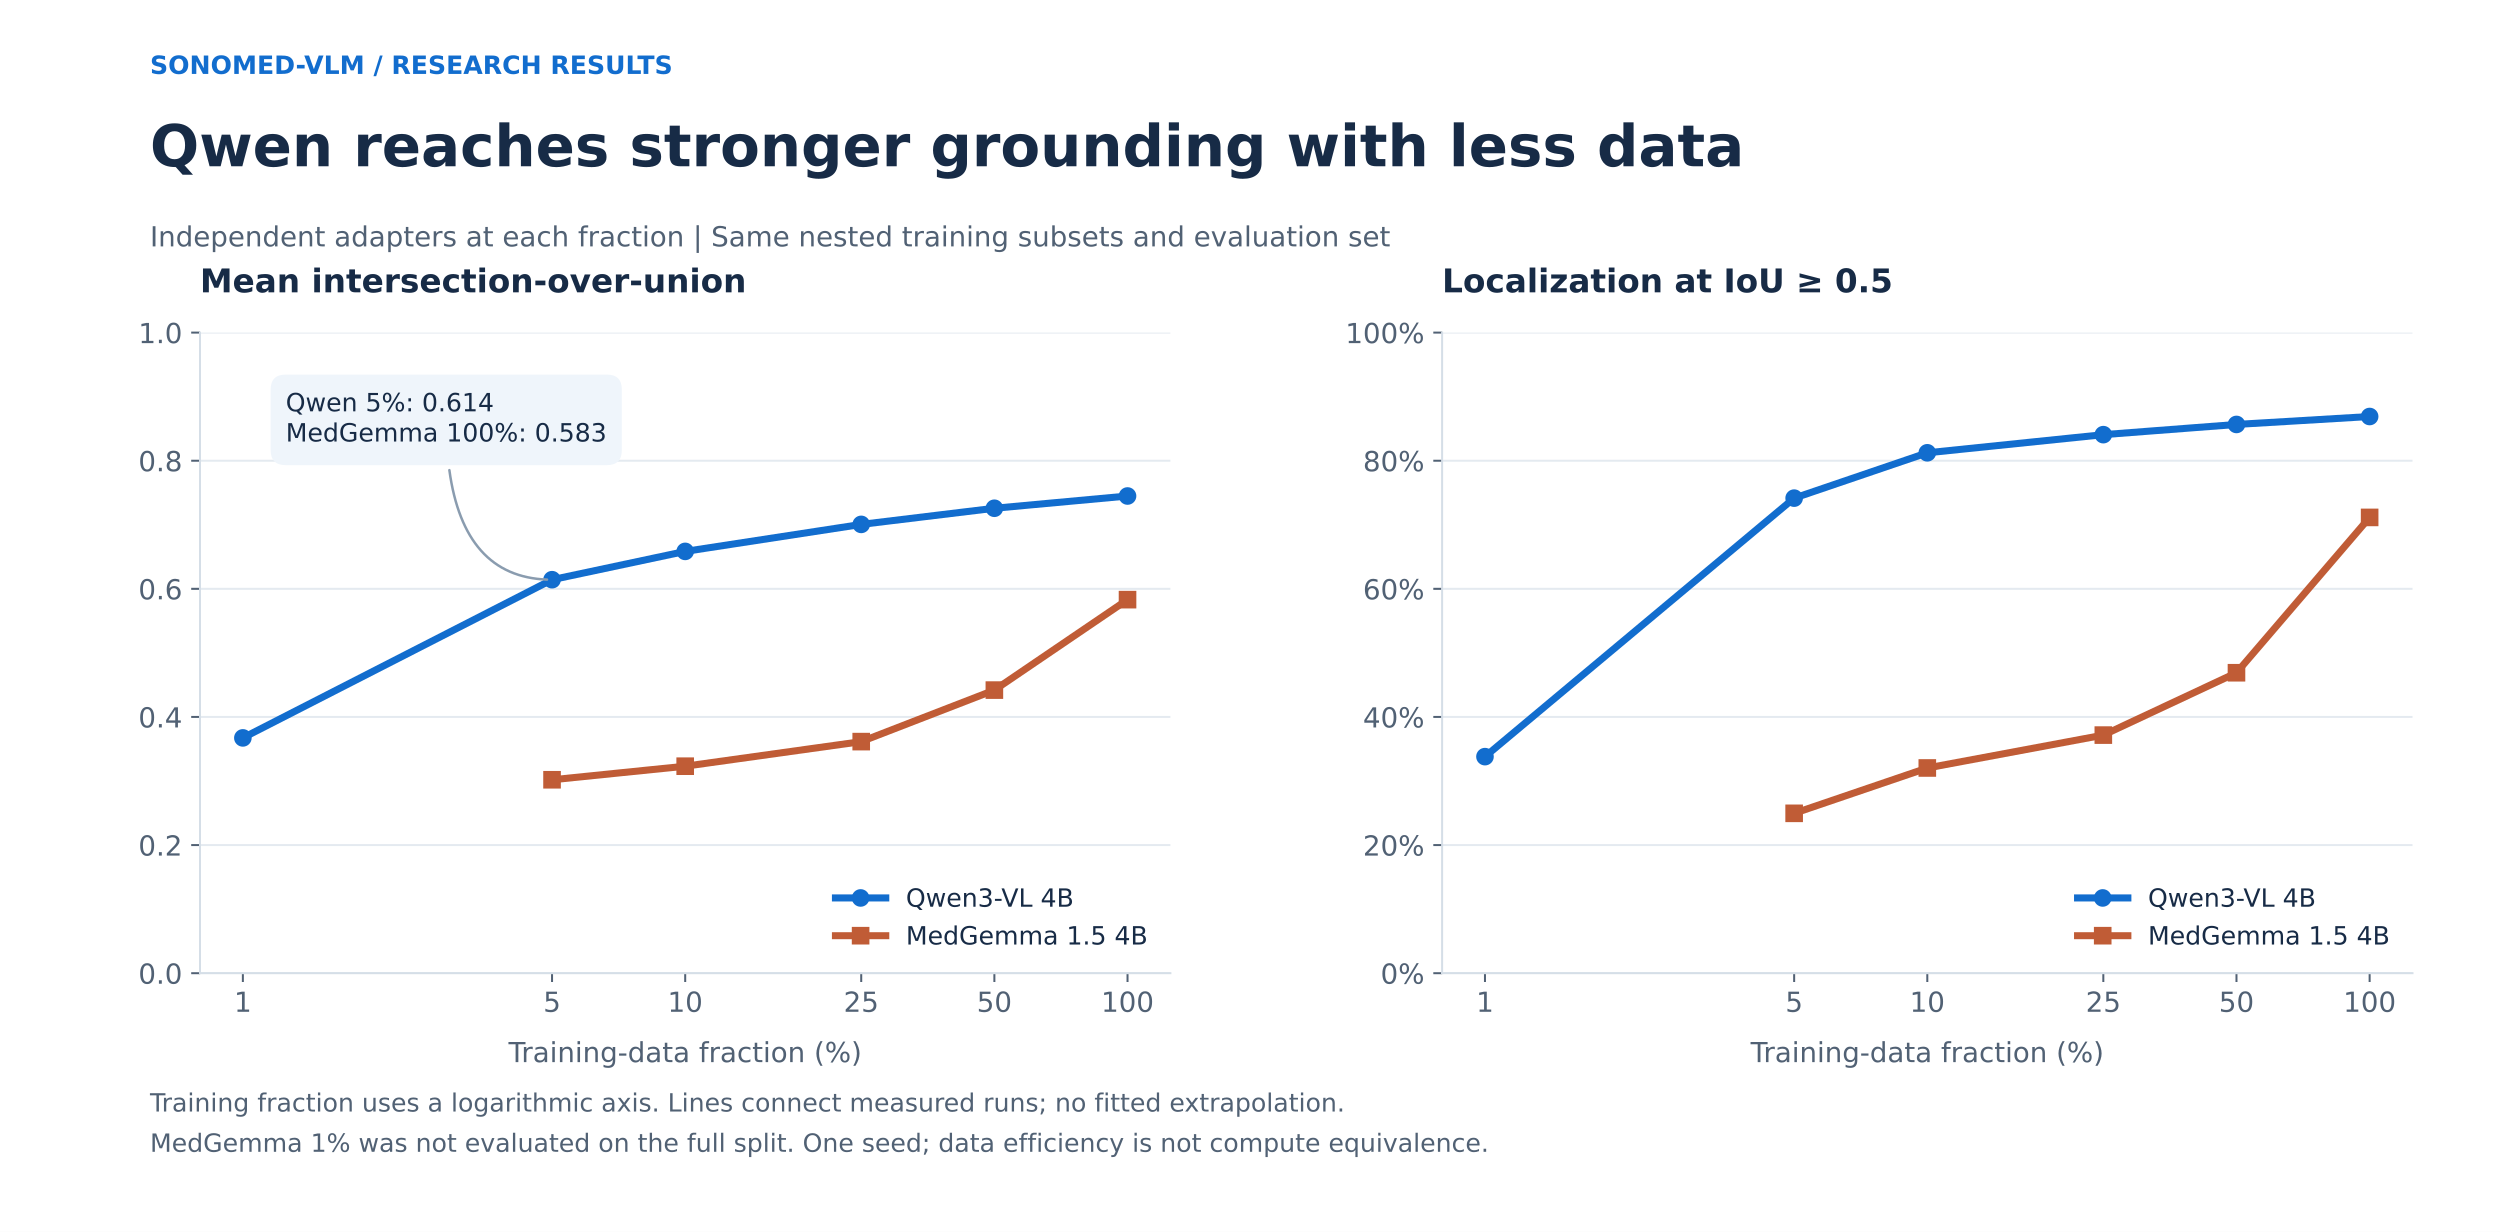
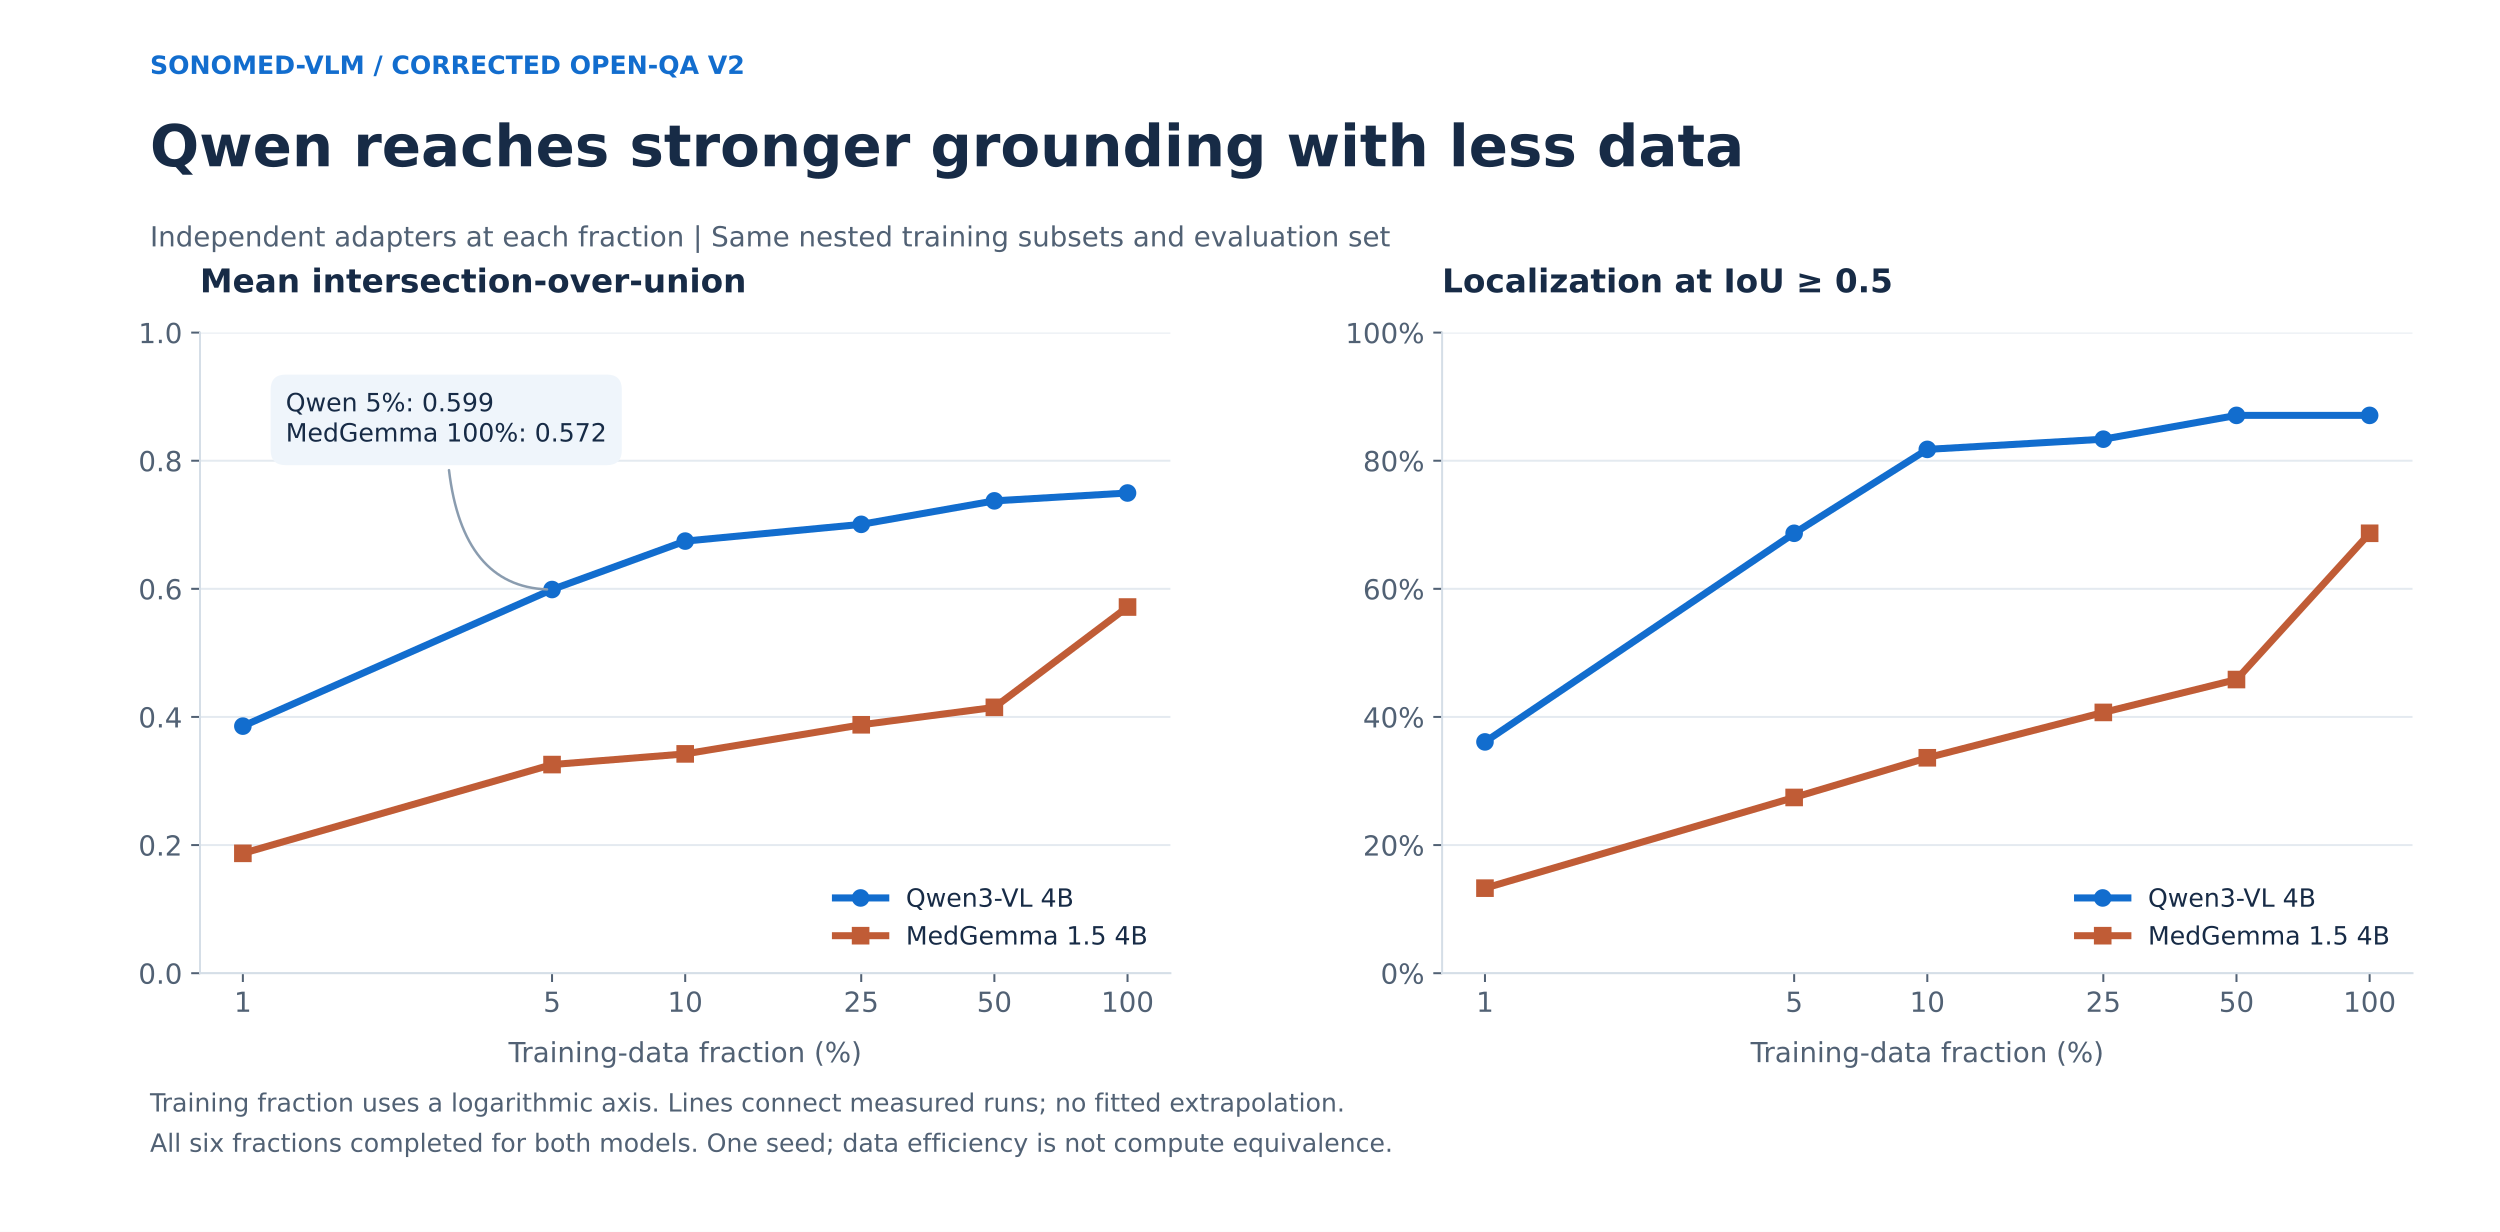
<svg xmlns="http://www.w3.org/2000/svg" xmlns:xlink="http://www.w3.org/1999/xlink" width="993.6pt" height="489.6pt" viewBox="0 0 993.6 489.6" version="1.1">
  <defs>
    <style type="text/css">*{stroke-linejoin: round; stroke-linecap: butt}</style>
  </defs>
  <g id="figure_1">
    <g id="patch_1">
      <path d="M 0 489.6 L 993.6 489.6 L 993.6 0 L 0 0 z " style="fill: #ffffff" />
    </g>
    <g id="axes_1">
      <g id="patch_2">
        <path d="M 79.488 386.784 L 465.162 386.784 L 465.162 132.192 L 79.488 132.192 z " style="fill: #ffffff" />
      </g>
      <g id="matplotlib.axis_1">
        <g id="xtick_1">
          <g id="line2d_1">
            <defs>
-               <path id="m80ca9540f6" d="M 0 0 L 0 3.5 " style="stroke: #516174; stroke-width: 0.8" />
+               <path id="meb08cb6571" d="M 0 0 L 0 3.5 " style="stroke: #516174; stroke-width: 0.8" />
            </defs>
            <g>
-               <use xlink:href="#m80ca9540f6" x="96.525" y="386.784" style="fill: #516174; stroke: #516174; stroke-width: 0.8" />
+               <use xlink:href="#meb08cb6571" x="96.525" y="386.784" style="fill: #516174; stroke: #516174; stroke-width: 0.8" />
            </g>
          </g>
          <g id="text_1">
            <text style="font-size: 11px; font-family: 'DejaVu Sans'; text-anchor: middle; fill: #516174" x="96.525" y="402.141" transform="rotate(-0 96.52479 402.1414)">1</text>
          </g>
        </g>
        <g id="xtick_2">
          <g id="line2d_2">
            <g>
-               <use xlink:href="#m80ca9540f6" x="219.404" y="386.784" style="fill: #516174; stroke: #516174; stroke-width: 0.8" />
+               <use xlink:href="#meb08cb6571" x="219.404" y="386.784" style="fill: #516174; stroke: #516174; stroke-width: 0.8" />
            </g>
          </g>
          <g id="text_2">
            <text style="font-size: 11px; font-family: 'DejaVu Sans'; text-anchor: middle; fill: #516174" x="219.404" y="402.141" transform="rotate(-0 219.4038 402.1414)">5</text>
          </g>
        </g>
        <g id="xtick_3">
          <g id="line2d_3">
            <g>
-               <use xlink:href="#m80ca9540f6" x="272.325" y="386.784" style="fill: #516174; stroke: #516174; stroke-width: 0.8" />
+               <use xlink:href="#meb08cb6571" x="272.325" y="386.784" style="fill: #516174; stroke: #516174; stroke-width: 0.8" />
            </g>
          </g>
          <g id="text_3">
            <text style="font-size: 11px; font-family: 'DejaVu Sans'; text-anchor: middle; fill: #516174" x="272.325" y="402.141" transform="rotate(-0 272.3248 402.1414)">10</text>
          </g>
        </g>
        <g id="xtick_4">
          <g id="line2d_4">
            <g>
-               <use xlink:href="#m80ca9540f6" x="342.283" y="386.784" style="fill: #516174; stroke: #516174; stroke-width: 0.8" />
+               <use xlink:href="#meb08cb6571" x="342.283" y="386.784" style="fill: #516174; stroke: #516174; stroke-width: 0.8" />
            </g>
          </g>
          <g id="text_4">
            <text style="font-size: 11px; font-family: 'DejaVu Sans'; text-anchor: middle; fill: #516174" x="342.283" y="402.141" transform="rotate(-0 342.2827 402.1414)">25</text>
          </g>
        </g>
        <g id="xtick_5">
          <g id="line2d_5">
            <g>
-               <use xlink:href="#m80ca9540f6" x="395.204" y="386.784" style="fill: #516174; stroke: #516174; stroke-width: 0.8" />
+               <use xlink:href="#meb08cb6571" x="395.204" y="386.784" style="fill: #516174; stroke: #516174; stroke-width: 0.8" />
            </g>
          </g>
          <g id="text_5">
            <text style="font-size: 11px; font-family: 'DejaVu Sans'; text-anchor: middle; fill: #516174" x="395.204" y="402.141" transform="rotate(-0 395.2038 402.1414)">50</text>
          </g>
        </g>
        <g id="xtick_6">
          <g id="line2d_6">
            <g>
-               <use xlink:href="#m80ca9540f6" x="448.125" y="386.784" style="fill: #516174; stroke: #516174; stroke-width: 0.8" />
+               <use xlink:href="#meb08cb6571" x="448.125" y="386.784" style="fill: #516174; stroke: #516174; stroke-width: 0.8" />
            </g>
          </g>
          <g id="text_6">
            <text style="font-size: 11px; font-family: 'DejaVu Sans'; text-anchor: middle; fill: #516174" x="448.125" y="402.141" transform="rotate(-0 448.1249 402.1414)">100</text>
          </g>
        </g>
        <g id="text_7">
          <text style="font-size: 11px; font-family: 'DejaVu Sans'; text-anchor: middle; fill: #516174" x="272.325" y="422.142" transform="rotate(-0 272.3248 422.1423)">Training-data fraction (%)</text>
        </g>
      </g>
      <g id="matplotlib.axis_2">
        <g id="ytick_1">
          <g id="line2d_7">
-             <path d="M 79.488 386.784 L 465.162 386.784 " clip-path="url(#p7d448b2807)" style="fill: none; stroke: #e4eaf0; stroke-width: 0.8; stroke-linecap: square" />
+             <path d="M 79.488 386.784 L 465.162 386.784 " clip-path="url(#p83502a95ed)" style="fill: none; stroke: #e4eaf0; stroke-width: 0.8; stroke-linecap: square" />
          </g>
          <g id="line2d_8">
            <defs>
-               <path id="m0af99b3dcd" d="M 0 0 L -3.5 0 " style="stroke: #516174; stroke-width: 0.8" />
+               <path id="m497e26fa01" d="M 0 0 L -3.5 0 " style="stroke: #516174; stroke-width: 0.8" />
            </defs>
            <g>
-               <use xlink:href="#m0af99b3dcd" x="79.488" y="386.784" style="fill: #516174; stroke: #516174; stroke-width: 0.8" />
+               <use xlink:href="#m497e26fa01" x="79.488" y="386.784" style="fill: #516174; stroke: #516174; stroke-width: 0.8" />
            </g>
          </g>
          <g id="text_8">
            <text style="font-size: 11px; font-family: 'DejaVu Sans'; text-anchor: end; fill: #516174" x="72.488" y="390.963" transform="rotate(-0 72.488 390.9627)">0.0</text>
          </g>
        </g>
        <g id="ytick_2">
          <g id="line2d_9">
-             <path d="M 79.488 335.866 L 465.162 335.866 " clip-path="url(#p7d448b2807)" style="fill: none; stroke: #e4eaf0; stroke-width: 0.8; stroke-linecap: square" />
+             <path d="M 79.488 335.866 L 465.162 335.866 " clip-path="url(#p83502a95ed)" style="fill: none; stroke: #e4eaf0; stroke-width: 0.8; stroke-linecap: square" />
          </g>
          <g id="line2d_10">
            <g>
-               <use xlink:href="#m0af99b3dcd" x="79.488" y="335.866" style="fill: #516174; stroke: #516174; stroke-width: 0.8" />
+               <use xlink:href="#m497e26fa01" x="79.488" y="335.866" style="fill: #516174; stroke: #516174; stroke-width: 0.8" />
            </g>
          </g>
          <g id="text_9">
            <text style="font-size: 11px; font-family: 'DejaVu Sans'; text-anchor: end; fill: #516174" x="72.488" y="340.044" transform="rotate(-0 72.488 340.0443)">0.2</text>
          </g>
        </g>
        <g id="ytick_3">
          <g id="line2d_11">
-             <path d="M 79.488 284.947 L 465.162 284.947 " clip-path="url(#p7d448b2807)" style="fill: none; stroke: #e4eaf0; stroke-width: 0.8; stroke-linecap: square" />
+             <path d="M 79.488 284.947 L 465.162 284.947 " clip-path="url(#p83502a95ed)" style="fill: none; stroke: #e4eaf0; stroke-width: 0.8; stroke-linecap: square" />
          </g>
          <g id="line2d_12">
            <g>
-               <use xlink:href="#m0af99b3dcd" x="79.488" y="284.947" style="fill: #516174; stroke: #516174; stroke-width: 0.8" />
+               <use xlink:href="#m497e26fa01" x="79.488" y="284.947" style="fill: #516174; stroke: #516174; stroke-width: 0.8" />
            </g>
          </g>
          <g id="text_10">
            <text style="font-size: 11px; font-family: 'DejaVu Sans'; text-anchor: end; fill: #516174" x="72.488" y="289.126" transform="rotate(-0 72.488 289.1259)">0.4</text>
          </g>
        </g>
        <g id="ytick_4">
          <g id="line2d_13">
-             <path d="M 79.488 234.029 L 465.162 234.029 " clip-path="url(#p7d448b2807)" style="fill: none; stroke: #e4eaf0; stroke-width: 0.8; stroke-linecap: square" />
+             <path d="M 79.488 234.029 L 465.162 234.029 " clip-path="url(#p83502a95ed)" style="fill: none; stroke: #e4eaf0; stroke-width: 0.8; stroke-linecap: square" />
          </g>
          <g id="line2d_14">
            <g>
-               <use xlink:href="#m0af99b3dcd" x="79.488" y="234.029" style="fill: #516174; stroke: #516174; stroke-width: 0.8" />
+               <use xlink:href="#m497e26fa01" x="79.488" y="234.029" style="fill: #516174; stroke: #516174; stroke-width: 0.8" />
            </g>
          </g>
          <g id="text_11">
            <text style="font-size: 11px; font-family: 'DejaVu Sans'; text-anchor: end; fill: #516174" x="72.488" y="238.208" transform="rotate(-0 72.488 238.2075)">0.6</text>
          </g>
        </g>
        <g id="ytick_5">
          <g id="line2d_15">
-             <path d="M 79.488 183.11 L 465.162 183.11 " clip-path="url(#p7d448b2807)" style="fill: none; stroke: #e4eaf0; stroke-width: 0.8; stroke-linecap: square" />
+             <path d="M 79.488 183.11 L 465.162 183.11 " clip-path="url(#p83502a95ed)" style="fill: none; stroke: #e4eaf0; stroke-width: 0.8; stroke-linecap: square" />
          </g>
          <g id="line2d_16">
            <g>
-               <use xlink:href="#m0af99b3dcd" x="79.488" y="183.11" style="fill: #516174; stroke: #516174; stroke-width: 0.8" />
+               <use xlink:href="#m497e26fa01" x="79.488" y="183.11" style="fill: #516174; stroke: #516174; stroke-width: 0.8" />
            </g>
          </g>
          <g id="text_12">
            <text style="font-size: 11px; font-family: 'DejaVu Sans'; text-anchor: end; fill: #516174" x="72.488" y="187.289" transform="rotate(-0 72.488 187.2891)">0.8</text>
          </g>
        </g>
        <g id="ytick_6">
          <g id="line2d_17">
-             <path d="M 79.488 132.192 L 465.162 132.192 " clip-path="url(#p7d448b2807)" style="fill: none; stroke: #e4eaf0; stroke-width: 0.8; stroke-linecap: square" />
+             <path d="M 79.488 132.192 L 465.162 132.192 " clip-path="url(#p83502a95ed)" style="fill: none; stroke: #e4eaf0; stroke-width: 0.8; stroke-linecap: square" />
          </g>
          <g id="line2d_18">
            <g>
-               <use xlink:href="#m0af99b3dcd" x="79.488" y="132.192" style="fill: #516174; stroke: #516174; stroke-width: 0.8" />
+               <use xlink:href="#m497e26fa01" x="79.488" y="132.192" style="fill: #516174; stroke: #516174; stroke-width: 0.8" />
            </g>
          </g>
          <g id="text_13">
            <text style="font-size: 11px; font-family: 'DejaVu Sans'; text-anchor: end; fill: #516174" x="72.488" y="136.371" transform="rotate(-0 72.488 136.3707)">1.0</text>
          </g>
        </g>
      </g>
      <g id="line2d_19">
-         <path d="M 96.525 293.269 L 219.404 230.395 L 272.325 219.145 L 342.283 208.414 L 395.204 202 L 448.125 197.13 " clip-path="url(#p7d448b2807)" style="fill: none; stroke: #126dce; stroke-width: 2.8; stroke-linecap: square" />
+         <path d="M 96.525 288.593 L 219.404 234.301 L 272.325 215.05 L 342.283 208.395 L 395.204 199.06 L 448.125 195.937 " clip-path="url(#p83502a95ed)" style="fill: none; stroke: #126dce; stroke-width: 2.8; stroke-linecap: square" />
        <defs>
-           <path id="m951e27c2b2" d="M 0 3 C 0.796 3 1.559 2.684 2.121 2.121 C 2.684 1.559 3 0.796 3 0 C 3 -0.796 2.684 -1.559 2.121 -2.121 C 1.559 -2.684 0.796 -3 0 -3 C -0.796 -3 -1.559 -2.684 -2.121 -2.121 C -2.684 -1.559 -3 -0.796 -3 0 C -3 0.796 -2.684 1.559 -2.121 2.121 C -1.559 2.684 -0.796 3 0 3 z " style="stroke: #126dce" />
+           <path id="mfb0c32c480" d="M 0 3 C 0.796 3 1.559 2.684 2.121 2.121 C 2.684 1.559 3 0.796 3 0 C 3 -0.796 2.684 -1.559 2.121 -2.121 C 1.559 -2.684 0.796 -3 0 -3 C -0.796 -3 -1.559 -2.684 -2.121 -2.121 C -2.684 -1.559 -3 -0.796 -3 0 C -3 0.796 -2.684 1.559 -2.121 2.121 C -1.559 2.684 -0.796 3 0 3 z " style="stroke: #126dce" />
        </defs>
-         <g clip-path="url(#p7d448b2807)">
-           <use xlink:href="#m951e27c2b2" x="96.525" y="293.269" style="fill: #126dce; stroke: #126dce" />
-           <use xlink:href="#m951e27c2b2" x="219.404" y="230.395" style="fill: #126dce; stroke: #126dce" />
-           <use xlink:href="#m951e27c2b2" x="272.325" y="219.145" style="fill: #126dce; stroke: #126dce" />
-           <use xlink:href="#m951e27c2b2" x="342.283" y="208.414" style="fill: #126dce; stroke: #126dce" />
-           <use xlink:href="#m951e27c2b2" x="395.204" y="202" style="fill: #126dce; stroke: #126dce" />
-           <use xlink:href="#m951e27c2b2" x="448.125" y="197.13" style="fill: #126dce; stroke: #126dce" />
+         <g clip-path="url(#p83502a95ed)">
+           <use xlink:href="#mfb0c32c480" x="96.525" y="288.593" style="fill: #126dce; stroke: #126dce" />
+           <use xlink:href="#mfb0c32c480" x="219.404" y="234.301" style="fill: #126dce; stroke: #126dce" />
+           <use xlink:href="#mfb0c32c480" x="272.325" y="215.05" style="fill: #126dce; stroke: #126dce" />
+           <use xlink:href="#mfb0c32c480" x="342.283" y="208.395" style="fill: #126dce; stroke: #126dce" />
+           <use xlink:href="#mfb0c32c480" x="395.204" y="199.06" style="fill: #126dce; stroke: #126dce" />
+           <use xlink:href="#mfb0c32c480" x="448.125" y="195.937" style="fill: #126dce; stroke: #126dce" />
        </g>
      </g>
      <g id="line2d_20">
-         <path d="M 219.404 309.909 L 272.325 304.519 L 342.283 294.748 L 395.204 274.272 L 448.125 238.323 " clip-path="url(#p7d448b2807)" style="fill: none; stroke: #c05c36; stroke-width: 2.8; stroke-linecap: square" />
+         <path d="M 96.525 339.147 L 219.404 303.872 L 272.325 299.625 L 342.283 288.056 L 395.204 281.126 L 448.125 241.258 " clip-path="url(#p83502a95ed)" style="fill: none; stroke: #c05c36; stroke-width: 2.8; stroke-linecap: square" />
        <defs>
-           <path id="mdf7cb592a5" d="M -3 3 L 3 3 L 3 -3 L -3 -3 z " style="stroke: #c05c36; stroke-linejoin: miter" />
+           <path id="mdac5b503cd" d="M -3 3 L 3 3 L 3 -3 L -3 -3 z " style="stroke: #c05c36; stroke-linejoin: miter" />
        </defs>
-         <g clip-path="url(#p7d448b2807)">
-           <use xlink:href="#mdf7cb592a5" x="219.404" y="309.909" style="fill: #c05c36; stroke: #c05c36; stroke-linejoin: miter" />
-           <use xlink:href="#mdf7cb592a5" x="272.325" y="304.519" style="fill: #c05c36; stroke: #c05c36; stroke-linejoin: miter" />
-           <use xlink:href="#mdf7cb592a5" x="342.283" y="294.748" style="fill: #c05c36; stroke: #c05c36; stroke-linejoin: miter" />
-           <use xlink:href="#mdf7cb592a5" x="395.204" y="274.272" style="fill: #c05c36; stroke: #c05c36; stroke-linejoin: miter" />
-           <use xlink:href="#mdf7cb592a5" x="448.125" y="238.323" style="fill: #c05c36; stroke: #c05c36; stroke-linejoin: miter" />
+         <g clip-path="url(#p83502a95ed)">
+           <use xlink:href="#mdac5b503cd" x="96.525" y="339.147" style="fill: #c05c36; stroke: #c05c36; stroke-linejoin: miter" />
+           <use xlink:href="#mdac5b503cd" x="219.404" y="303.872" style="fill: #c05c36; stroke: #c05c36; stroke-linejoin: miter" />
+           <use xlink:href="#mdac5b503cd" x="272.325" y="299.625" style="fill: #c05c36; stroke: #c05c36; stroke-linejoin: miter" />
+           <use xlink:href="#mdac5b503cd" x="342.283" y="288.056" style="fill: #c05c36; stroke: #c05c36; stroke-linejoin: miter" />
+           <use xlink:href="#mdac5b503cd" x="395.204" y="281.126" style="fill: #c05c36; stroke: #c05c36; stroke-linejoin: miter" />
+           <use xlink:href="#mdac5b503cd" x="448.125" y="241.258" style="fill: #c05c36; stroke: #c05c36; stroke-linejoin: miter" />
        </g>
      </g>
      <g id="patch_3">
        <path d="M 79.488 386.784 L 79.488 132.192 " style="fill: none; stroke: #d5dee7; stroke-width: 0.8; stroke-linejoin: miter; stroke-linecap: square" />
      </g>
      <g id="patch_4">
        <path d="M 79.488 386.784 L 465.162 386.784 " style="fill: none; stroke: #d5dee7; stroke-width: 0.8; stroke-linejoin: miter; stroke-linecap: square" />
      </g>
      <g id="patch_5">
-         <path d="M 178.598 186.856 Q 184.415 229.127 217.401 230.358 " style="fill: none; stroke: #8a9caf; stroke-linecap: round" />
+         <path d="M 178.446 186.861 Q 183.968 232.937 217.4 234.262 " style="fill: none; stroke: #8a9caf; stroke-linecap: round" />
      </g>
      <g id="text_14">
        <g id="patch_6">
          <path d="M 113.562 184.876 L 241.144 184.876 Q 247.144 184.876 247.144 178.876 L 247.144 154.871 Q 247.144 148.871 241.144 148.871 L 113.562 148.871 Q 107.562 148.871 107.562 154.871 L 107.562 178.876 Q 107.562 184.876 113.562 184.876 z " style="fill: #eff5fb" />
        </g>
-         <text style="font-size: 10px; font-family: 'DejaVu Sans'; fill: #172b46" transform="translate(113.5616 163.4699)">Qwen 5%: 0.614</text>
-         <text style="font-size: 10px; font-family: 'DejaVu Sans'; fill: #172b46" transform="translate(113.5616 175.4726)">MedGemma 100%: 0.583</text>
+         <text style="font-size: 10px; font-family: 'DejaVu Sans'; fill: #172b46" transform="translate(113.5616 163.4699)">Qwen 5%: 0.599</text>
+         <text style="font-size: 10px; font-family: 'DejaVu Sans'; fill: #172b46" transform="translate(113.5616 175.4726)">MedGemma 100%: 0.572</text>
      </g>
      <g id="text_15">
        <text style="font-weight: 700; font-size: 13px; font-family: 'DejaVu Sans'; text-anchor: start; fill: #172b46" x="79.488" y="116.192" transform="rotate(-0 79.488 116.192)">Mean intersection-over-union</text>
      </g>
      <g id="legend_1">
        <g id="line2d_21">
          <path d="M 332.038 356.881 L 342.038 356.881 L 352.038 356.881 " style="fill: none; stroke: #126dce; stroke-width: 2.8; stroke-linecap: square" />
          <g>
-             <use xlink:href="#m951e27c2b2" x="342.038" y="356.881" style="fill: #126dce; stroke: #126dce" />
+             <use xlink:href="#mfb0c32c480" x="342.038" y="356.881" style="fill: #126dce; stroke: #126dce" />
          </g>
        </g>
        <g id="text_16">
          <text style="font-size: 10px; font-family: 'DejaVu Sans'; text-anchor: start; fill: #172b46" x="360.038" y="360.381" transform="rotate(-0 360.0382 360.3809)">Qwen3-VL 4B</text>
        </g>
        <g id="line2d_22">
          <path d="M 332.038 371.882 L 342.038 371.882 L 352.038 371.882 " style="fill: none; stroke: #c05c36; stroke-width: 2.8; stroke-linecap: square" />
          <g>
-             <use xlink:href="#mdf7cb592a5" x="342.038" y="371.882" style="fill: #c05c36; stroke: #c05c36; stroke-linejoin: miter" />
+             <use xlink:href="#mdac5b503cd" x="342.038" y="371.882" style="fill: #c05c36; stroke: #c05c36; stroke-linejoin: miter" />
          </g>
        </g>
        <g id="text_17">
          <text style="font-size: 10px; font-family: 'DejaVu Sans'; text-anchor: start; fill: #172b46" x="360.038" y="375.382" transform="rotate(-0 360.0382 375.3817)">MedGemma 1.5 4B</text>
        </g>
      </g>
    </g>
    <g id="axes_2">
      <g id="patch_7">
        <path d="M 573.15 386.784 L 958.824 386.784 L 958.824 132.192 L 573.15 132.192 z " style="fill: #ffffff" />
      </g>
      <g id="matplotlib.axis_3">
        <g id="xtick_7">
          <g id="line2d_23">
            <g>
-               <use xlink:href="#m80ca9540f6" x="590.187" y="386.784" style="fill: #516174; stroke: #516174; stroke-width: 0.8" />
+               <use xlink:href="#meb08cb6571" x="590.187" y="386.784" style="fill: #516174; stroke: #516174; stroke-width: 0.8" />
            </g>
          </g>
          <g id="text_18">
            <text style="font-size: 11px; font-family: 'DejaVu Sans'; text-anchor: middle; fill: #516174" x="590.187" y="402.141" transform="rotate(-0 590.1871 402.1414)">1</text>
          </g>
        </g>
        <g id="xtick_8">
          <g id="line2d_24">
            <g>
-               <use xlink:href="#m80ca9540f6" x="713.066" y="386.784" style="fill: #516174; stroke: #516174; stroke-width: 0.8" />
+               <use xlink:href="#meb08cb6571" x="713.066" y="386.784" style="fill: #516174; stroke: #516174; stroke-width: 0.8" />
            </g>
          </g>
          <g id="text_19">
            <text style="font-size: 11px; font-family: 'DejaVu Sans'; text-anchor: middle; fill: #516174" x="713.066" y="402.141" transform="rotate(-0 713.0661 402.1414)">5</text>
          </g>
        </g>
        <g id="xtick_9">
          <g id="line2d_25">
            <g>
-               <use xlink:href="#m80ca9540f6" x="765.987" y="386.784" style="fill: #516174; stroke: #516174; stroke-width: 0.8" />
+               <use xlink:href="#meb08cb6571" x="765.987" y="386.784" style="fill: #516174; stroke: #516174; stroke-width: 0.8" />
            </g>
          </g>
          <g id="text_20">
            <text style="font-size: 11px; font-family: 'DejaVu Sans'; text-anchor: middle; fill: #516174" x="765.987" y="402.141" transform="rotate(-0 765.9872 402.1414)">10</text>
          </g>
        </g>
        <g id="xtick_10">
          <g id="line2d_26">
            <g>
-               <use xlink:href="#m80ca9540f6" x="835.945" y="386.784" style="fill: #516174; stroke: #516174; stroke-width: 0.8" />
+               <use xlink:href="#meb08cb6571" x="835.945" y="386.784" style="fill: #516174; stroke: #516174; stroke-width: 0.8" />
            </g>
          </g>
          <g id="text_21">
            <text style="font-size: 11px; font-family: 'DejaVu Sans'; text-anchor: middle; fill: #516174" x="835.945" y="402.141" transform="rotate(-0 835.945 402.1414)">25</text>
          </g>
        </g>
        <g id="xtick_11">
          <g id="line2d_27">
            <g>
-               <use xlink:href="#m80ca9540f6" x="888.866" y="386.784" style="fill: #516174; stroke: #516174; stroke-width: 0.8" />
+               <use xlink:href="#meb08cb6571" x="888.866" y="386.784" style="fill: #516174; stroke: #516174; stroke-width: 0.8" />
            </g>
          </g>
          <g id="text_22">
            <text style="font-size: 11px; font-family: 'DejaVu Sans'; text-anchor: middle; fill: #516174" x="888.866" y="402.141" transform="rotate(-0 888.8661 402.1414)">50</text>
          </g>
        </g>
        <g id="xtick_12">
          <g id="line2d_28">
            <g>
-               <use xlink:href="#m80ca9540f6" x="941.787" y="386.784" style="fill: #516174; stroke: #516174; stroke-width: 0.8" />
+               <use xlink:href="#meb08cb6571" x="941.787" y="386.784" style="fill: #516174; stroke: #516174; stroke-width: 0.8" />
            </g>
          </g>
          <g id="text_23">
            <text style="font-size: 11px; font-family: 'DejaVu Sans'; text-anchor: middle; fill: #516174" x="941.787" y="402.141" transform="rotate(-0 941.7872 402.1414)">100</text>
          </g>
        </g>
        <g id="text_24">
          <text style="font-size: 11px; font-family: 'DejaVu Sans'; text-anchor: middle; fill: #516174" x="765.987" y="422.142" transform="rotate(-0 765.9872 422.1423)">Training-data fraction (%)</text>
        </g>
      </g>
      <g id="matplotlib.axis_4">
        <g id="ytick_7">
          <g id="line2d_29">
-             <path d="M 573.15 386.784 L 958.824 386.784 " clip-path="url(#p45fff60673)" style="fill: none; stroke: #e4eaf0; stroke-width: 0.8; stroke-linecap: square" />
+             <path d="M 573.15 386.784 L 958.824 386.784 " clip-path="url(#pe638456ae8)" style="fill: none; stroke: #e4eaf0; stroke-width: 0.8; stroke-linecap: square" />
          </g>
          <g id="line2d_30">
            <g>
-               <use xlink:href="#m0af99b3dcd" x="573.15" y="386.784" style="fill: #516174; stroke: #516174; stroke-width: 0.8" />
+               <use xlink:href="#m497e26fa01" x="573.15" y="386.784" style="fill: #516174; stroke: #516174; stroke-width: 0.8" />
            </g>
          </g>
          <g id="text_25">
            <text style="font-size: 11px; font-family: 'DejaVu Sans'; text-anchor: end; fill: #516174" x="566.15" y="390.963" transform="rotate(-0 566.1503 390.9627)">0%</text>
          </g>
        </g>
        <g id="ytick_8">
          <g id="line2d_31">
-             <path d="M 573.15 335.866 L 958.824 335.866 " clip-path="url(#p45fff60673)" style="fill: none; stroke: #e4eaf0; stroke-width: 0.8; stroke-linecap: square" />
+             <path d="M 573.15 335.866 L 958.824 335.866 " clip-path="url(#pe638456ae8)" style="fill: none; stroke: #e4eaf0; stroke-width: 0.8; stroke-linecap: square" />
          </g>
          <g id="line2d_32">
            <g>
-               <use xlink:href="#m0af99b3dcd" x="573.15" y="335.866" style="fill: #516174; stroke: #516174; stroke-width: 0.8" />
+               <use xlink:href="#m497e26fa01" x="573.15" y="335.866" style="fill: #516174; stroke: #516174; stroke-width: 0.8" />
            </g>
          </g>
          <g id="text_26">
            <text style="font-size: 11px; font-family: 'DejaVu Sans'; text-anchor: end; fill: #516174" x="566.15" y="340.044" transform="rotate(-0 566.1503 340.0443)">20%</text>
          </g>
        </g>
        <g id="ytick_9">
          <g id="line2d_33">
-             <path d="M 573.15 284.947 L 958.824 284.947 " clip-path="url(#p45fff60673)" style="fill: none; stroke: #e4eaf0; stroke-width: 0.8; stroke-linecap: square" />
+             <path d="M 573.15 284.947 L 958.824 284.947 " clip-path="url(#pe638456ae8)" style="fill: none; stroke: #e4eaf0; stroke-width: 0.8; stroke-linecap: square" />
          </g>
          <g id="line2d_34">
            <g>
-               <use xlink:href="#m0af99b3dcd" x="573.15" y="284.947" style="fill: #516174; stroke: #516174; stroke-width: 0.8" />
+               <use xlink:href="#m497e26fa01" x="573.15" y="284.947" style="fill: #516174; stroke: #516174; stroke-width: 0.8" />
            </g>
          </g>
          <g id="text_27">
            <text style="font-size: 11px; font-family: 'DejaVu Sans'; text-anchor: end; fill: #516174" x="566.15" y="289.126" transform="rotate(-0 566.1503 289.1259)">40%</text>
          </g>
        </g>
        <g id="ytick_10">
          <g id="line2d_35">
-             <path d="M 573.15 234.029 L 958.824 234.029 " clip-path="url(#p45fff60673)" style="fill: none; stroke: #e4eaf0; stroke-width: 0.8; stroke-linecap: square" />
+             <path d="M 573.15 234.029 L 958.824 234.029 " clip-path="url(#pe638456ae8)" style="fill: none; stroke: #e4eaf0; stroke-width: 0.8; stroke-linecap: square" />
          </g>
          <g id="line2d_36">
            <g>
-               <use xlink:href="#m0af99b3dcd" x="573.15" y="234.029" style="fill: #516174; stroke: #516174; stroke-width: 0.8" />
+               <use xlink:href="#m497e26fa01" x="573.15" y="234.029" style="fill: #516174; stroke: #516174; stroke-width: 0.8" />
            </g>
          </g>
          <g id="text_28">
            <text style="font-size: 11px; font-family: 'DejaVu Sans'; text-anchor: end; fill: #516174" x="566.15" y="238.208" transform="rotate(-0 566.1503 238.2075)">60%</text>
          </g>
        </g>
        <g id="ytick_11">
          <g id="line2d_37">
-             <path d="M 573.15 183.11 L 958.824 183.11 " clip-path="url(#p45fff60673)" style="fill: none; stroke: #e4eaf0; stroke-width: 0.8; stroke-linecap: square" />
+             <path d="M 573.15 183.11 L 958.824 183.11 " clip-path="url(#pe638456ae8)" style="fill: none; stroke: #e4eaf0; stroke-width: 0.8; stroke-linecap: square" />
          </g>
          <g id="line2d_38">
            <g>
-               <use xlink:href="#m0af99b3dcd" x="573.15" y="183.11" style="fill: #516174; stroke: #516174; stroke-width: 0.8" />
+               <use xlink:href="#m497e26fa01" x="573.15" y="183.11" style="fill: #516174; stroke: #516174; stroke-width: 0.8" />
            </g>
          </g>
          <g id="text_29">
            <text style="font-size: 11px; font-family: 'DejaVu Sans'; text-anchor: end; fill: #516174" x="566.15" y="187.289" transform="rotate(-0 566.1503 187.2891)">80%</text>
          </g>
        </g>
        <g id="ytick_12">
          <g id="line2d_39">
-             <path d="M 573.15 132.192 L 958.824 132.192 " clip-path="url(#p45fff60673)" style="fill: none; stroke: #e4eaf0; stroke-width: 0.8; stroke-linecap: square" />
+             <path d="M 573.15 132.192 L 958.824 132.192 " clip-path="url(#pe638456ae8)" style="fill: none; stroke: #e4eaf0; stroke-width: 0.8; stroke-linecap: square" />
          </g>
          <g id="line2d_40">
            <g>
-               <use xlink:href="#m0af99b3dcd" x="573.15" y="132.192" style="fill: #516174; stroke: #516174; stroke-width: 0.8" />
+               <use xlink:href="#m497e26fa01" x="573.15" y="132.192" style="fill: #516174; stroke: #516174; stroke-width: 0.8" />
            </g>
          </g>
          <g id="text_30">
            <text style="font-size: 11px; font-family: 'DejaVu Sans'; text-anchor: end; fill: #516174" x="566.15" y="136.371" transform="rotate(-0 566.1503 136.3707)">100%</text>
          </g>
        </g>
      </g>
      <g id="line2d_41">
-         <path d="M 590.187 300.718 L 713.066 197.98 L 765.987 179.956 L 835.945 172.746 L 888.866 168.691 L 941.787 165.537 " clip-path="url(#p45fff60673)" style="fill: none; stroke: #126dce; stroke-width: 2.8; stroke-linecap: square" />
-         <g clip-path="url(#p45fff60673)">
-           <use xlink:href="#m951e27c2b2" x="590.187" y="300.718" style="fill: #126dce; stroke: #126dce" />
-           <use xlink:href="#m951e27c2b2" x="713.066" y="197.98" style="fill: #126dce; stroke: #126dce" />
-           <use xlink:href="#m951e27c2b2" x="765.987" y="179.956" style="fill: #126dce; stroke: #126dce" />
-           <use xlink:href="#m951e27c2b2" x="835.945" y="172.746" style="fill: #126dce; stroke: #126dce" />
-           <use xlink:href="#m951e27c2b2" x="888.866" y="168.691" style="fill: #126dce; stroke: #126dce" />
-           <use xlink:href="#m951e27c2b2" x="941.787" y="165.537" style="fill: #126dce; stroke: #126dce" />
+         <path d="M 590.187 294.861 L 713.066 211.949 L 765.987 178.604 L 835.945 174.549 L 888.866 165.086 L 941.787 165.086 " clip-path="url(#pe638456ae8)" style="fill: none; stroke: #126dce; stroke-width: 2.8; stroke-linecap: square" />
+         <g clip-path="url(#pe638456ae8)">
+           <use xlink:href="#mfb0c32c480" x="590.187" y="294.861" style="fill: #126dce; stroke: #126dce" />
+           <use xlink:href="#mfb0c32c480" x="713.066" y="211.949" style="fill: #126dce; stroke: #126dce" />
+           <use xlink:href="#mfb0c32c480" x="765.987" y="178.604" style="fill: #126dce; stroke: #126dce" />
+           <use xlink:href="#mfb0c32c480" x="835.945" y="174.549" style="fill: #126dce; stroke: #126dce" />
+           <use xlink:href="#mfb0c32c480" x="888.866" y="165.086" style="fill: #126dce; stroke: #126dce" />
+           <use xlink:href="#mfb0c32c480" x="941.787" y="165.086" style="fill: #126dce; stroke: #126dce" />
        </g>
      </g>
      <g id="line2d_42">
-         <path d="M 713.066 323.249 L 765.987 305.224 L 835.945 292.157 L 888.866 267.374 L 941.787 205.641 " clip-path="url(#p45fff60673)" style="fill: none; stroke: #c05c36; stroke-width: 2.8; stroke-linecap: square" />
-         <g clip-path="url(#p45fff60673)">
-           <use xlink:href="#mdf7cb592a5" x="713.066" y="323.249" style="fill: #c05c36; stroke: #c05c36; stroke-linejoin: miter" />
-           <use xlink:href="#mdf7cb592a5" x="765.987" y="305.224" style="fill: #c05c36; stroke: #c05c36; stroke-linejoin: miter" />
-           <use xlink:href="#mdf7cb592a5" x="835.945" y="292.157" style="fill: #c05c36; stroke: #c05c36; stroke-linejoin: miter" />
-           <use xlink:href="#mdf7cb592a5" x="888.866" y="267.374" style="fill: #c05c36; stroke: #c05c36; stroke-linejoin: miter" />
-           <use xlink:href="#mdf7cb592a5" x="941.787" y="205.641" style="fill: #c05c36; stroke: #c05c36; stroke-linejoin: miter" />
+         <path d="M 590.187 352.989 L 713.066 316.94 L 765.987 301.169 L 835.945 283.145 L 888.866 270.077 L 941.787 211.949 " clip-path="url(#pe638456ae8)" style="fill: none; stroke: #c05c36; stroke-width: 2.8; stroke-linecap: square" />
+         <g clip-path="url(#pe638456ae8)">
+           <use xlink:href="#mdac5b503cd" x="590.187" y="352.989" style="fill: #c05c36; stroke: #c05c36; stroke-linejoin: miter" />
+           <use xlink:href="#mdac5b503cd" x="713.066" y="316.94" style="fill: #c05c36; stroke: #c05c36; stroke-linejoin: miter" />
+           <use xlink:href="#mdac5b503cd" x="765.987" y="301.169" style="fill: #c05c36; stroke: #c05c36; stroke-linejoin: miter" />
+           <use xlink:href="#mdac5b503cd" x="835.945" y="283.145" style="fill: #c05c36; stroke: #c05c36; stroke-linejoin: miter" />
+           <use xlink:href="#mdac5b503cd" x="888.866" y="270.077" style="fill: #c05c36; stroke: #c05c36; stroke-linejoin: miter" />
+           <use xlink:href="#mdac5b503cd" x="941.787" y="211.949" style="fill: #c05c36; stroke: #c05c36; stroke-linejoin: miter" />
        </g>
      </g>
      <g id="patch_8">
        <path d="M 573.15 386.784 L 573.15 132.192 " style="fill: none; stroke: #d5dee7; stroke-width: 0.8; stroke-linejoin: miter; stroke-linecap: square" />
      </g>
      <g id="patch_9">
        <path d="M 573.15 386.784 L 958.824 386.784 " style="fill: none; stroke: #d5dee7; stroke-width: 0.8; stroke-linejoin: miter; stroke-linecap: square" />
      </g>
      <g id="text_31">
        <text style="font-weight: 700; font-size: 13px; font-family: 'DejaVu Sans'; text-anchor: start; fill: #172b46" x="573.15" y="116.192" transform="rotate(-0 573.1503 116.192)">Localization at IoU ≥ 0.5</text>
      </g>
      <g id="legend_2">
        <g id="line2d_43">
          <path d="M 825.701 356.881 L 835.701 356.881 L 845.701 356.881 " style="fill: none; stroke: #126dce; stroke-width: 2.8; stroke-linecap: square" />
          <g>
-             <use xlink:href="#m951e27c2b2" x="835.701" y="356.881" style="fill: #126dce; stroke: #126dce" />
+             <use xlink:href="#mfb0c32c480" x="835.701" y="356.881" style="fill: #126dce; stroke: #126dce" />
          </g>
        </g>
        <g id="text_32">
          <text style="font-size: 10px; font-family: 'DejaVu Sans'; text-anchor: start; fill: #172b46" x="853.701" y="360.381" transform="rotate(-0 853.7006 360.3809)">Qwen3-VL 4B</text>
        </g>
        <g id="line2d_44">
          <path d="M 825.701 371.882 L 835.701 371.882 L 845.701 371.882 " style="fill: none; stroke: #c05c36; stroke-width: 2.8; stroke-linecap: square" />
          <g>
-             <use xlink:href="#mdf7cb592a5" x="835.701" y="371.882" style="fill: #c05c36; stroke: #c05c36; stroke-linejoin: miter" />
+             <use xlink:href="#mdac5b503cd" x="835.701" y="371.882" style="fill: #c05c36; stroke: #c05c36; stroke-linejoin: miter" />
          </g>
        </g>
        <g id="text_33">
          <text style="font-size: 10px; font-family: 'DejaVu Sans'; text-anchor: start; fill: #172b46" x="853.701" y="375.382" transform="rotate(-0 853.7006 375.3817)">MedGemma 1.5 4B</text>
        </g>
      </g>
    </g>
    <g id="text_34">
-       <text style="font-weight: 700; font-size: 10px; font-family: 'DejaVu Sans'; text-anchor: start; fill: #126dce" x="59.616" y="29.376" transform="rotate(-0 59.616 29.376)">SONOMED-VLM  /  RESEARCH RESULTS</text>
+       <text style="font-weight: 700; font-size: 10px; font-family: 'DejaVu Sans'; text-anchor: start; fill: #126dce" x="59.616" y="29.376" transform="rotate(-0 59.616 29.376)">SONOMED-VLM  /  CORRECTED OPEN-QA V2</text>
    </g>
    <g id="text_35">
      <text style="font-weight: 700; font-size: 23px; font-family: 'DejaVu Sans'; text-anchor: start; fill: #172b46" x="59.616" y="66.096" transform="rotate(-0 59.616 66.096)">Qwen reaches stronger grounding with less data</text>
    </g>
    <g id="text_36">
      <text style="font-size: 11px; font-family: 'DejaVu Sans'; text-anchor: start; fill: #516174" x="59.616" y="97.92" transform="rotate(-0 59.616 97.92)">Independent adapters at each fraction  |  Same nested training subsets and evaluation set</text>
    </g>
    <g id="text_37">
      <text style="font-size: 10px; font-family: 'DejaVu Sans'; fill: #516174" transform="translate(59.616 441.776)">Training fraction uses a logarithmic axis. Lines connect measured runs; no fitted extrapolation.</text>
-       <text style="font-size: 10px; font-family: 'DejaVu Sans'; fill: #516174" transform="translate(59.616 457.776)">MedGemma 1% was not evaluated on the full split. One seed; data efficiency is not compute equivalence.</text>
+       <text style="font-size: 10px; font-family: 'DejaVu Sans'; fill: #516174" transform="translate(59.616 457.776)">All six fractions completed for both models. One seed; data efficiency is not compute equivalence.</text>
    </g>
  </g>
  <defs>
-     <clipPath id="p7d448b2807">
+     <clipPath id="p83502a95ed">
      <rect x="79.488" y="132.192" width="385.674" height="254.592" />
    </clipPath>
-     <clipPath id="p45fff60673">
+     <clipPath id="pe638456ae8">
      <rect x="573.15" y="132.192" width="385.674" height="254.592" />
    </clipPath>
  </defs>
</svg>
